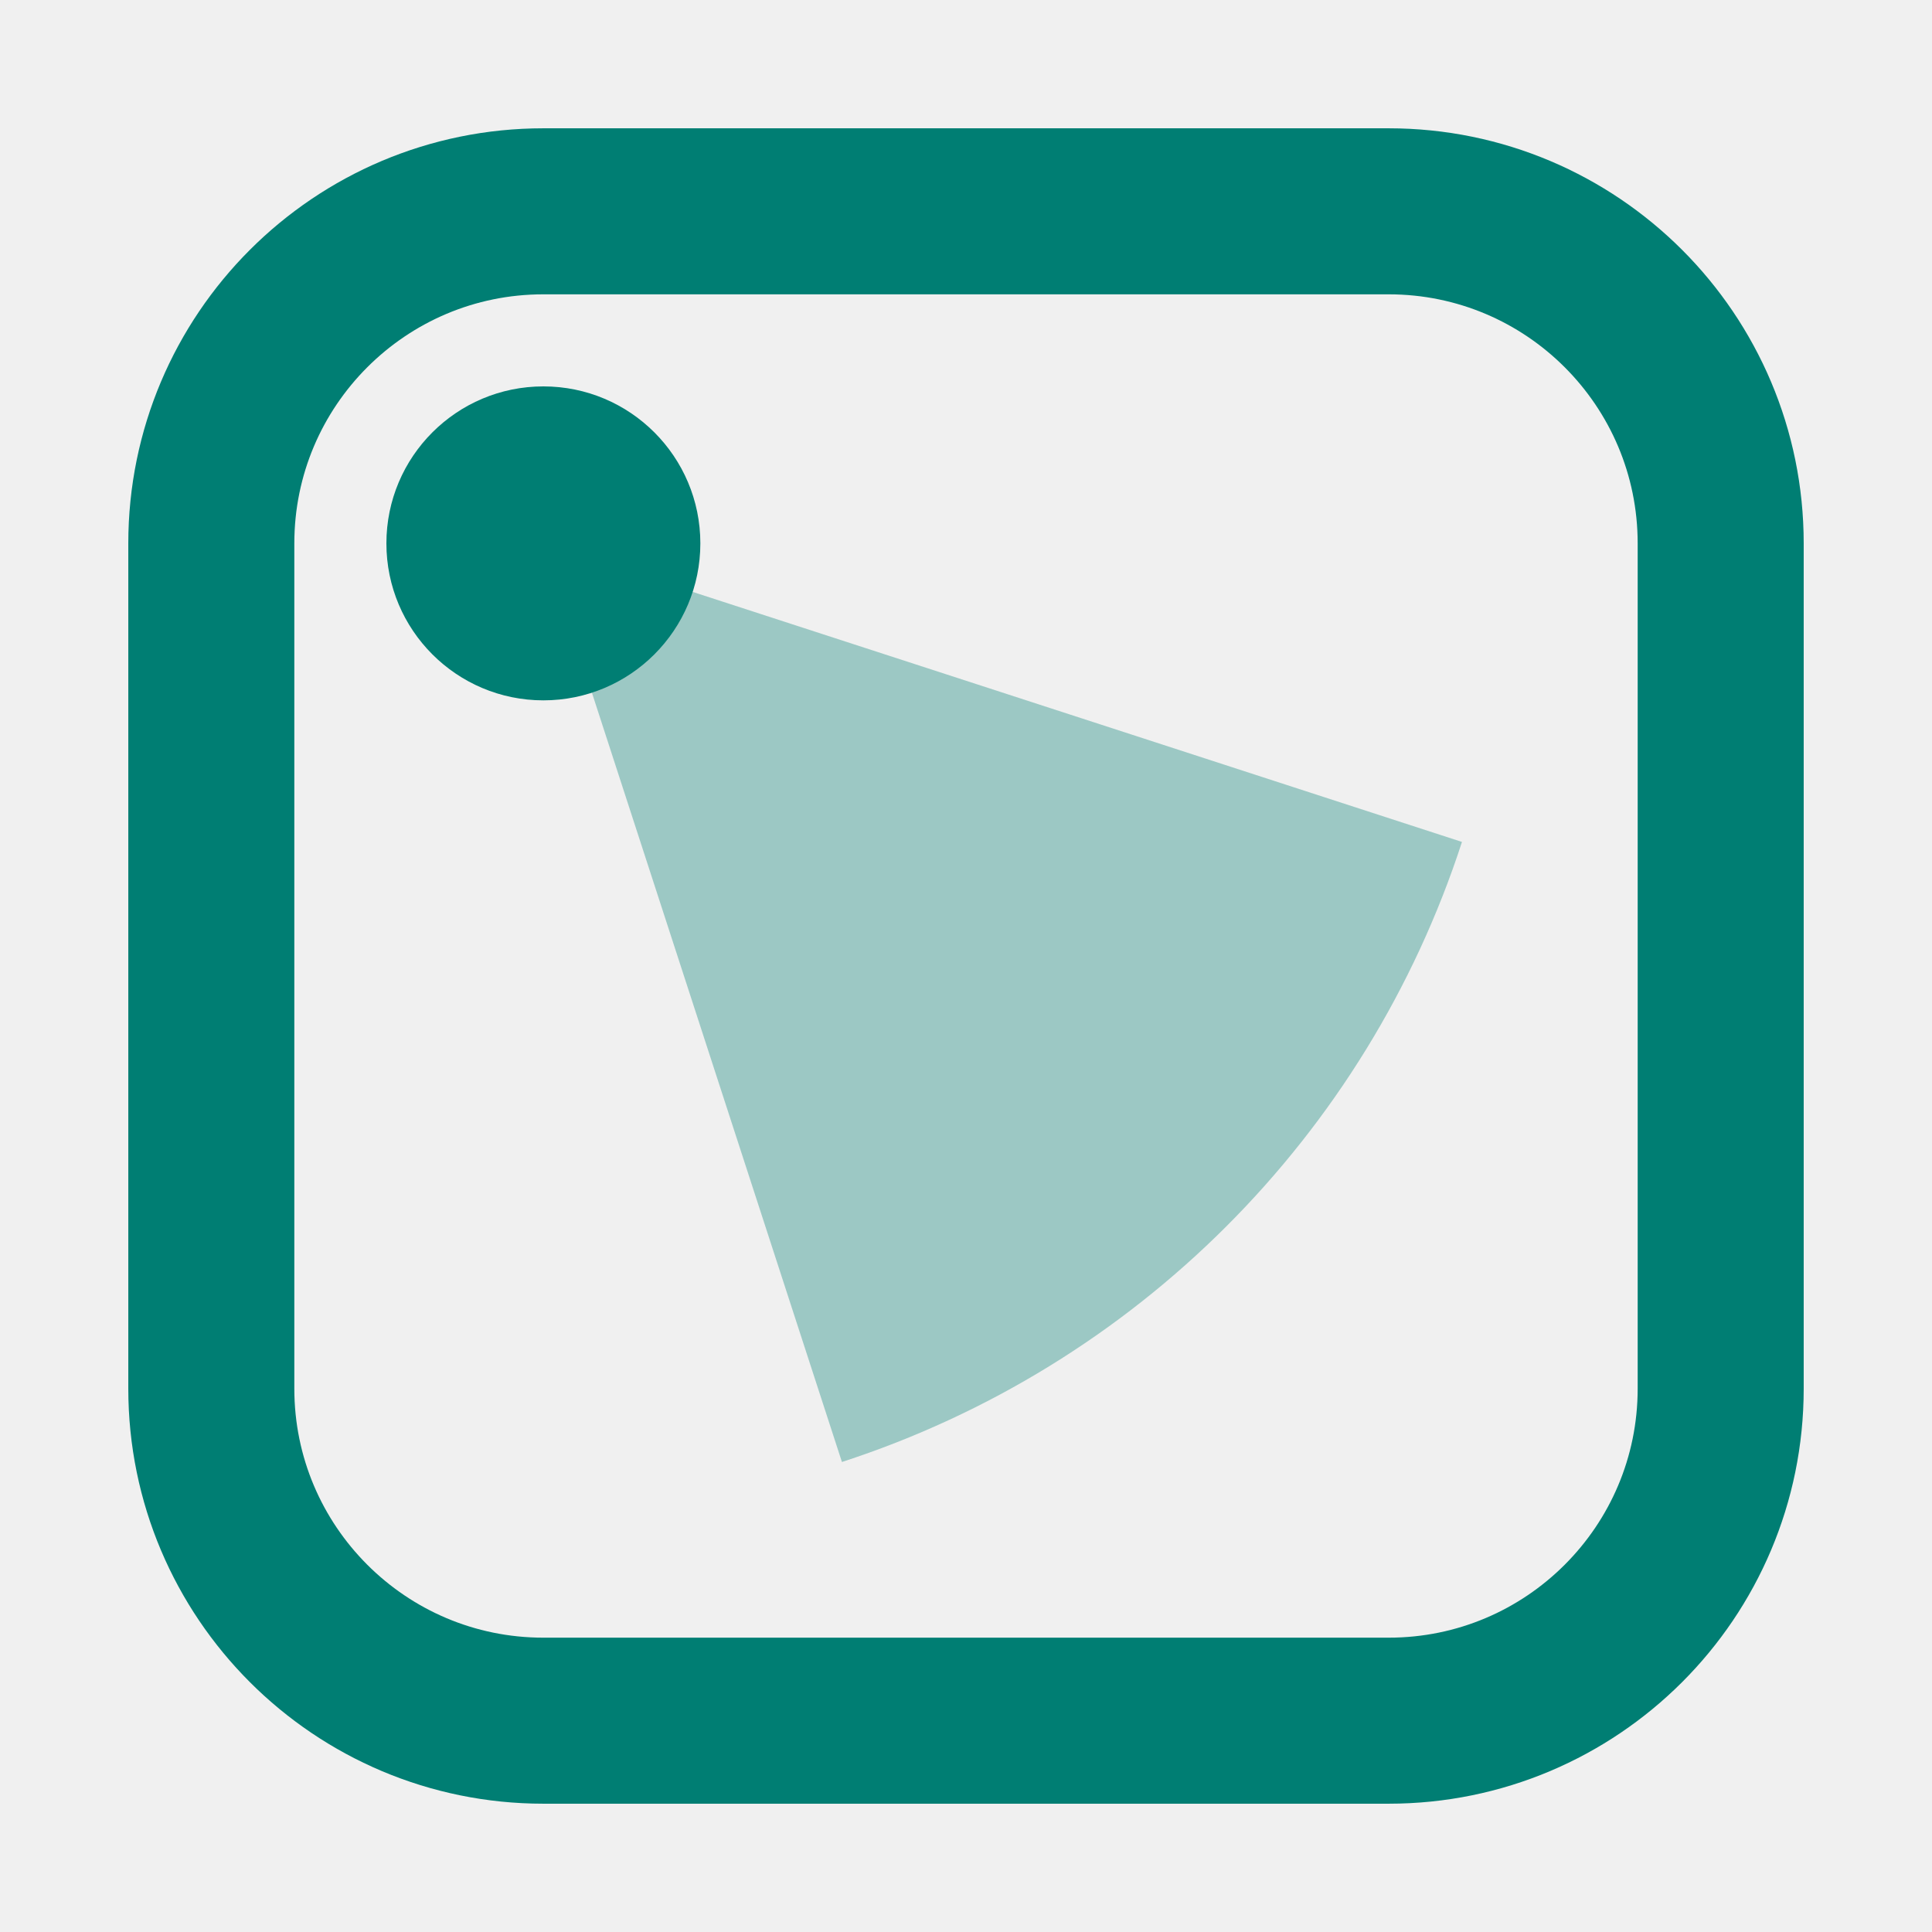
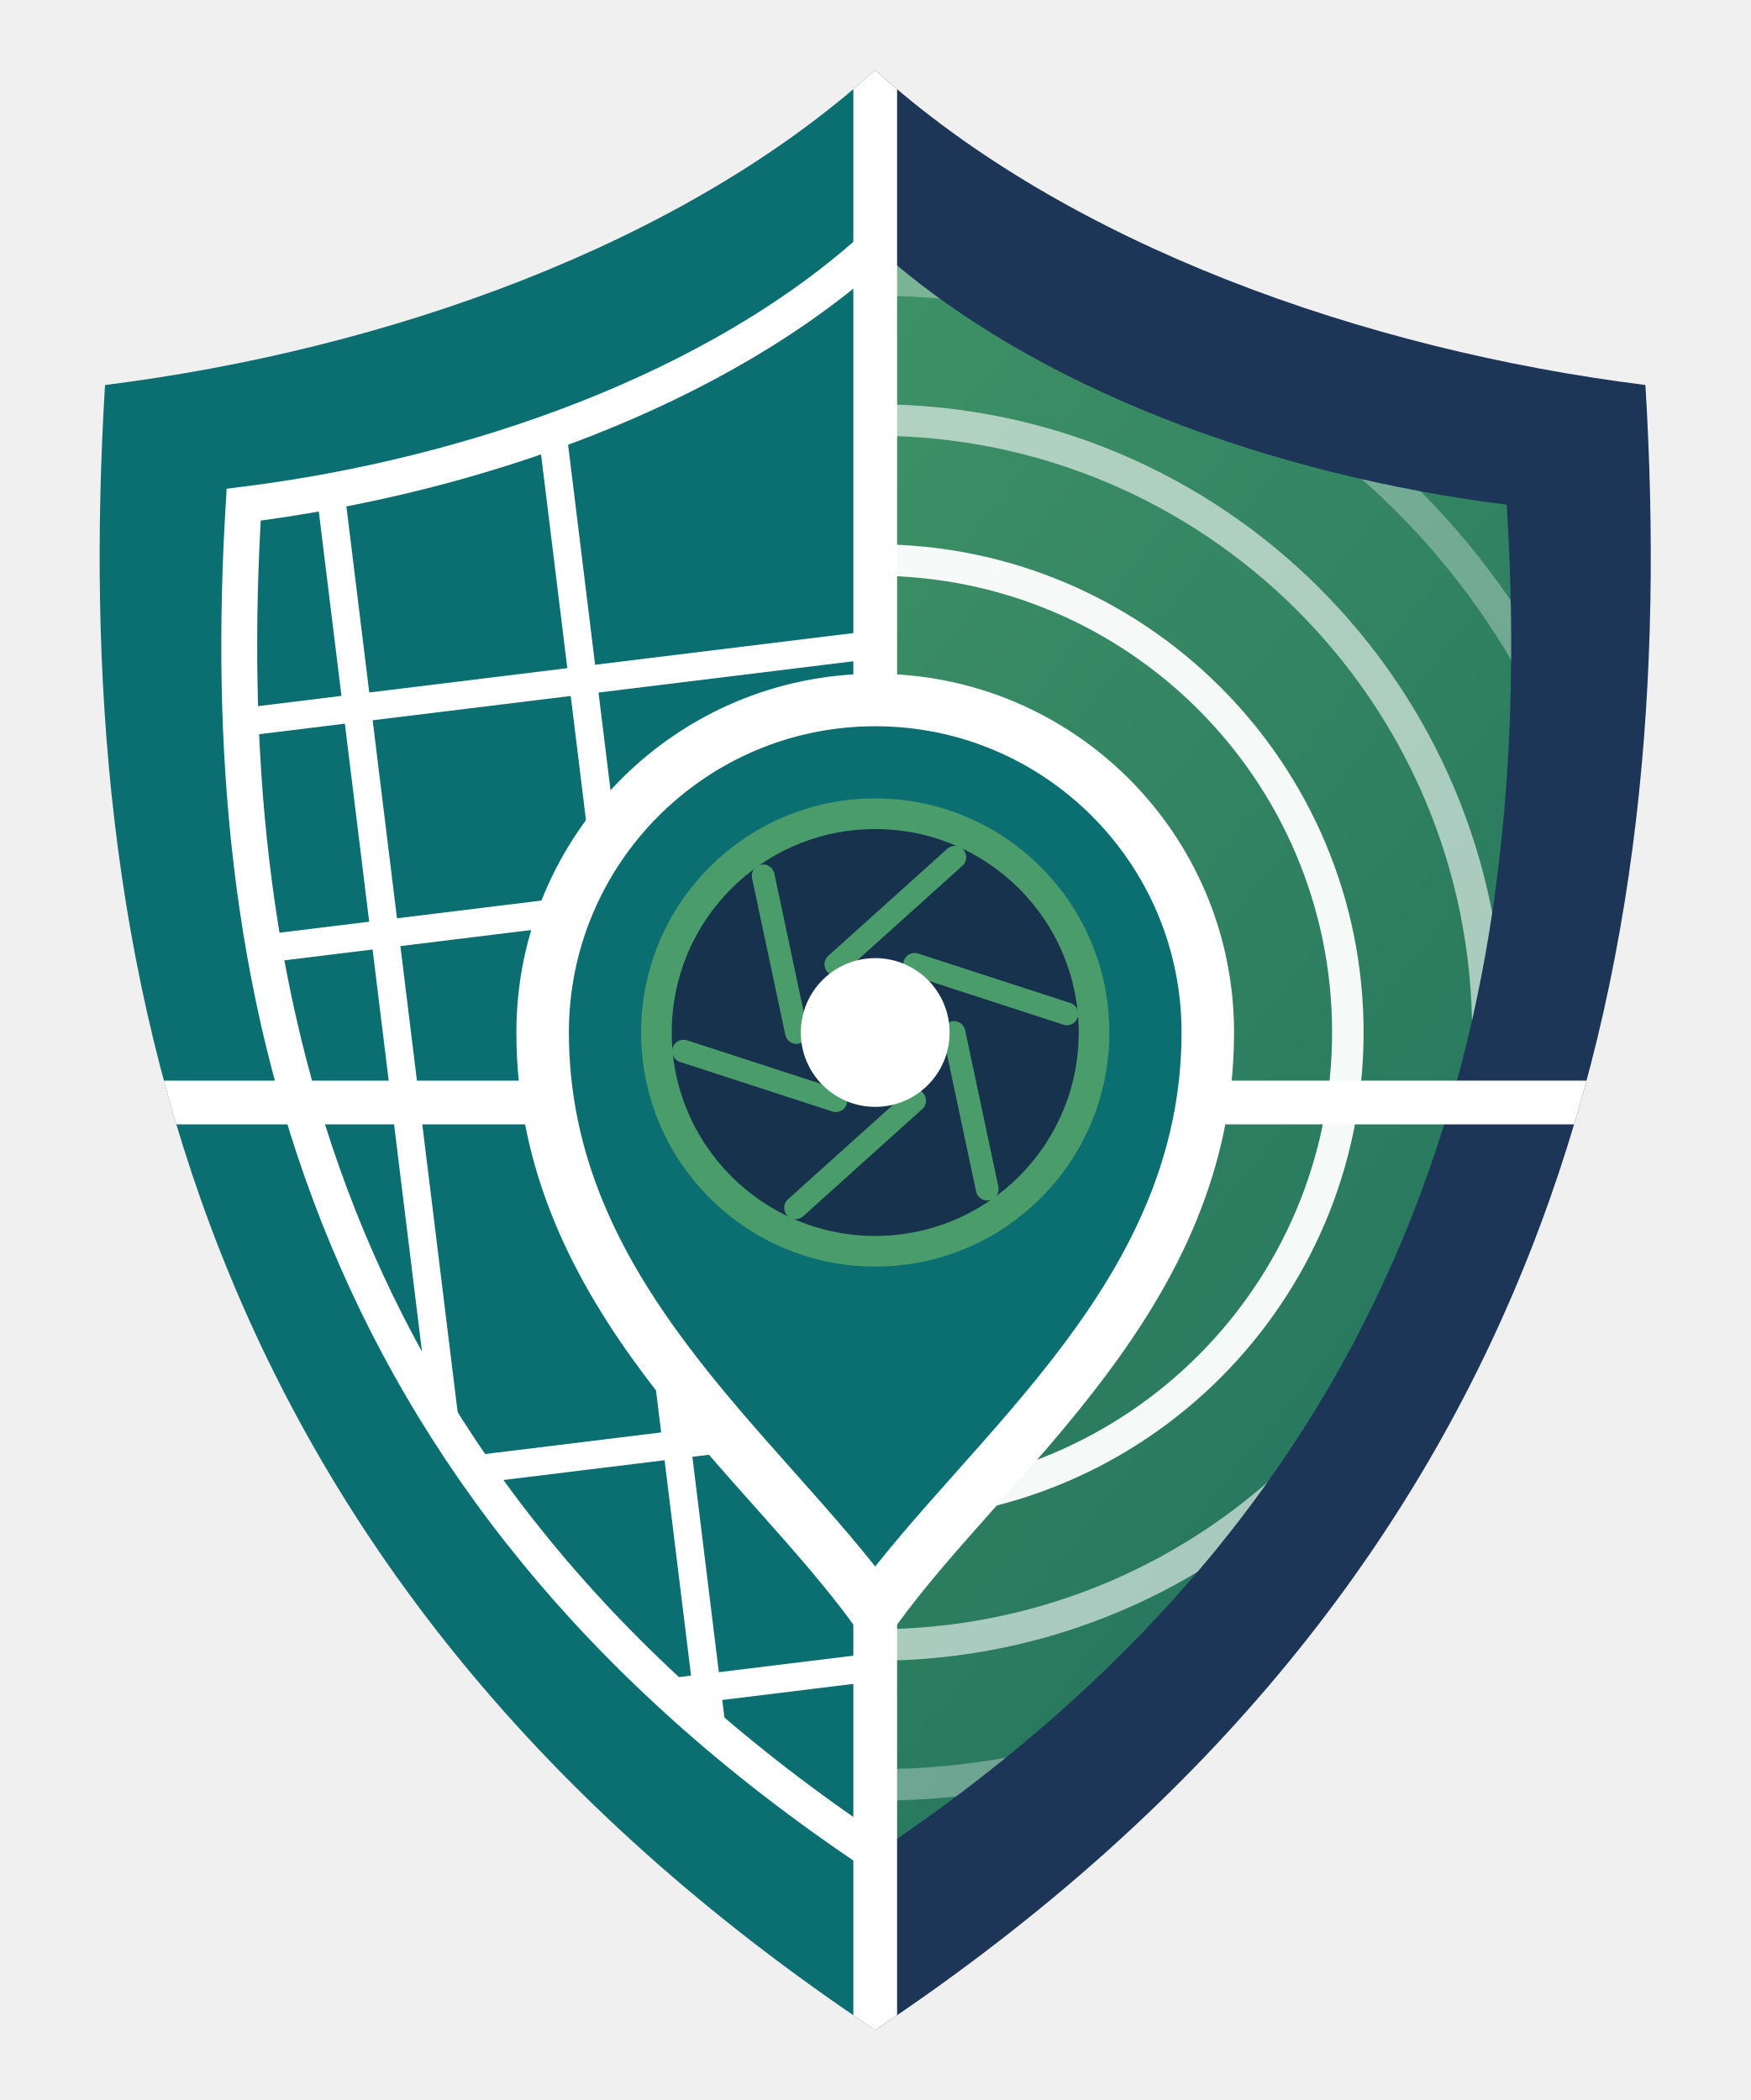
- <svg xmlns="http://www.w3.org/2000/svg" viewBox="0 0 64 64" width="64" height="64" role="img" aria-label="PhySec">
-   <rect x="7" y="7" width="50" height="50" rx="11" fill="none" stroke="#007e73" stroke-width="5.5" />
-   <path d="M18 18 L48.43 27.89 A32 32 0 0 1 27.89 48.43 Z" fill="#007e73" opacity="0.35" />
-   <circle cx="18" cy="18" r="5.2" fill="#007e73" />
+ <svg xmlns="http://www.w3.org/2000/svg" viewBox="0 0 200 240" width="200" height="240" role="img" aria-label="PhySec">
+   <defs>
+     <linearGradient id="pg" x1="0" y1="0" x2="1" y2="1">
+       <stop offset="0" stop-color="#4a9d6a" />
+       <stop offset="1" stop-color="#1f6f5c" />
+     </linearGradient>
+     <clipPath id="ps">
+       <path d="M100 8 C78 28 44 40 12 44 C8 110 22 180 100 232 C178 180 192 110 188 44 C156 40 122 28 100 8 Z" />
+     </clipPath>
+     <clipPath id="pi">
+       <path d="M100 8 C78 28 44 40 12 44 C8 110 22 180 100 232 C178 180 192 110 188 44 C156 40 122 28 100 8 Z" transform="translate(100 120) scale(.82) translate(-100 -120)" />
+     </clipPath>
+     <clipPath id="pl">
+       <rect x="0" y="0" width="100" height="240" />
+     </clipPath>
+     <clipPath id="pr">
+       <rect x="100" y="0" width="100" height="240" />
+     </clipPath>
+   </defs>
+   <g clip-path="url(#ps)">
+     <rect x="0" y="0" width="100" height="240" fill="#0b6f72" />
+     <rect x="100" y="0" width="100" height="240" fill="#1d3557" />
+   </g>
+   <g clip-path="url(#pr)">
+     <path d="M100 8 C78 28 44 40 12 44 C8 110 22 180 100 232 C178 180 192 110 188 44 C156 40 122 28 100 8 Z" transform="translate(100 120) scale(.82) translate(-100 -120)" fill="url(#pg)" />
+   </g>
+   <g clip-path="url(#pl)">
+     <g clip-path="url(#pi)">
+       <g fill="none" stroke="#fff" stroke-width="3.2" transform="rotate(-7 100 120)">
+         <path d="M46 0 V240 M72 0 V240 M0 74 H110 M0 100 H110 M0 162 H110 M0 190 H110" />
+       </g>
+     </g>
+     <path d="M100 8 C78 28 44 40 12 44 C8 110 22 180 100 232 C178 180 192 110 188 44 C156 40 122 28 100 8 Z" transform="translate(100 120) scale(.82) translate(-100 -120)" fill="none" stroke="#fff" stroke-width="5" />
+   </g>
+   <g clip-path="url(#ps)" stroke="#fff" stroke-width="5">
+     <path d="M100 0 V240 M0 126 H200" />
+   </g>
+   <g clip-path="url(#pr)">
+     <g clip-path="url(#pi)">
+       <g fill="none" stroke="#fff" stroke-width="3.6">
+         <circle cx="100" cy="118" r="54" opacity=".95" />
+         <circle cx="100" cy="118" r="70" opacity=".6" />
+         <circle cx="100" cy="118" r="86" opacity=".32" />
+       </g>
+     </g>
+   </g>
+   <path d="M100 184 C87 166 62 148 62 118 A38 38 0 0 1 138 118 C138 148 113 166 100 184 Z" fill="#0b6f72" stroke="#fff" stroke-width="6" stroke-linejoin="round" />
+   <circle cx="100" cy="118" r="25" fill="#17324d" stroke="#4a9d6a" stroke-width="3.5" />
+   <g stroke="#4a9d6a" stroke-width="2.6" stroke-linecap="round">
+     <path d="M109 118 L112.8 135.9" />
+     <path d="M104.5 125.79 L90.9 138.03" />
+     <path d="M95.5 125.79 L78.1 120.13" />
+     <path d="M91 118 L87.2 100.1" />
+     <path d="M95.5 110.21 L109.1 97.97" />
+     <path d="M104.5 110.21 L121.9 115.87" />
+   </g>
+   <circle cx="100" cy="118" r="8.5" fill="#fff" />
</svg>
